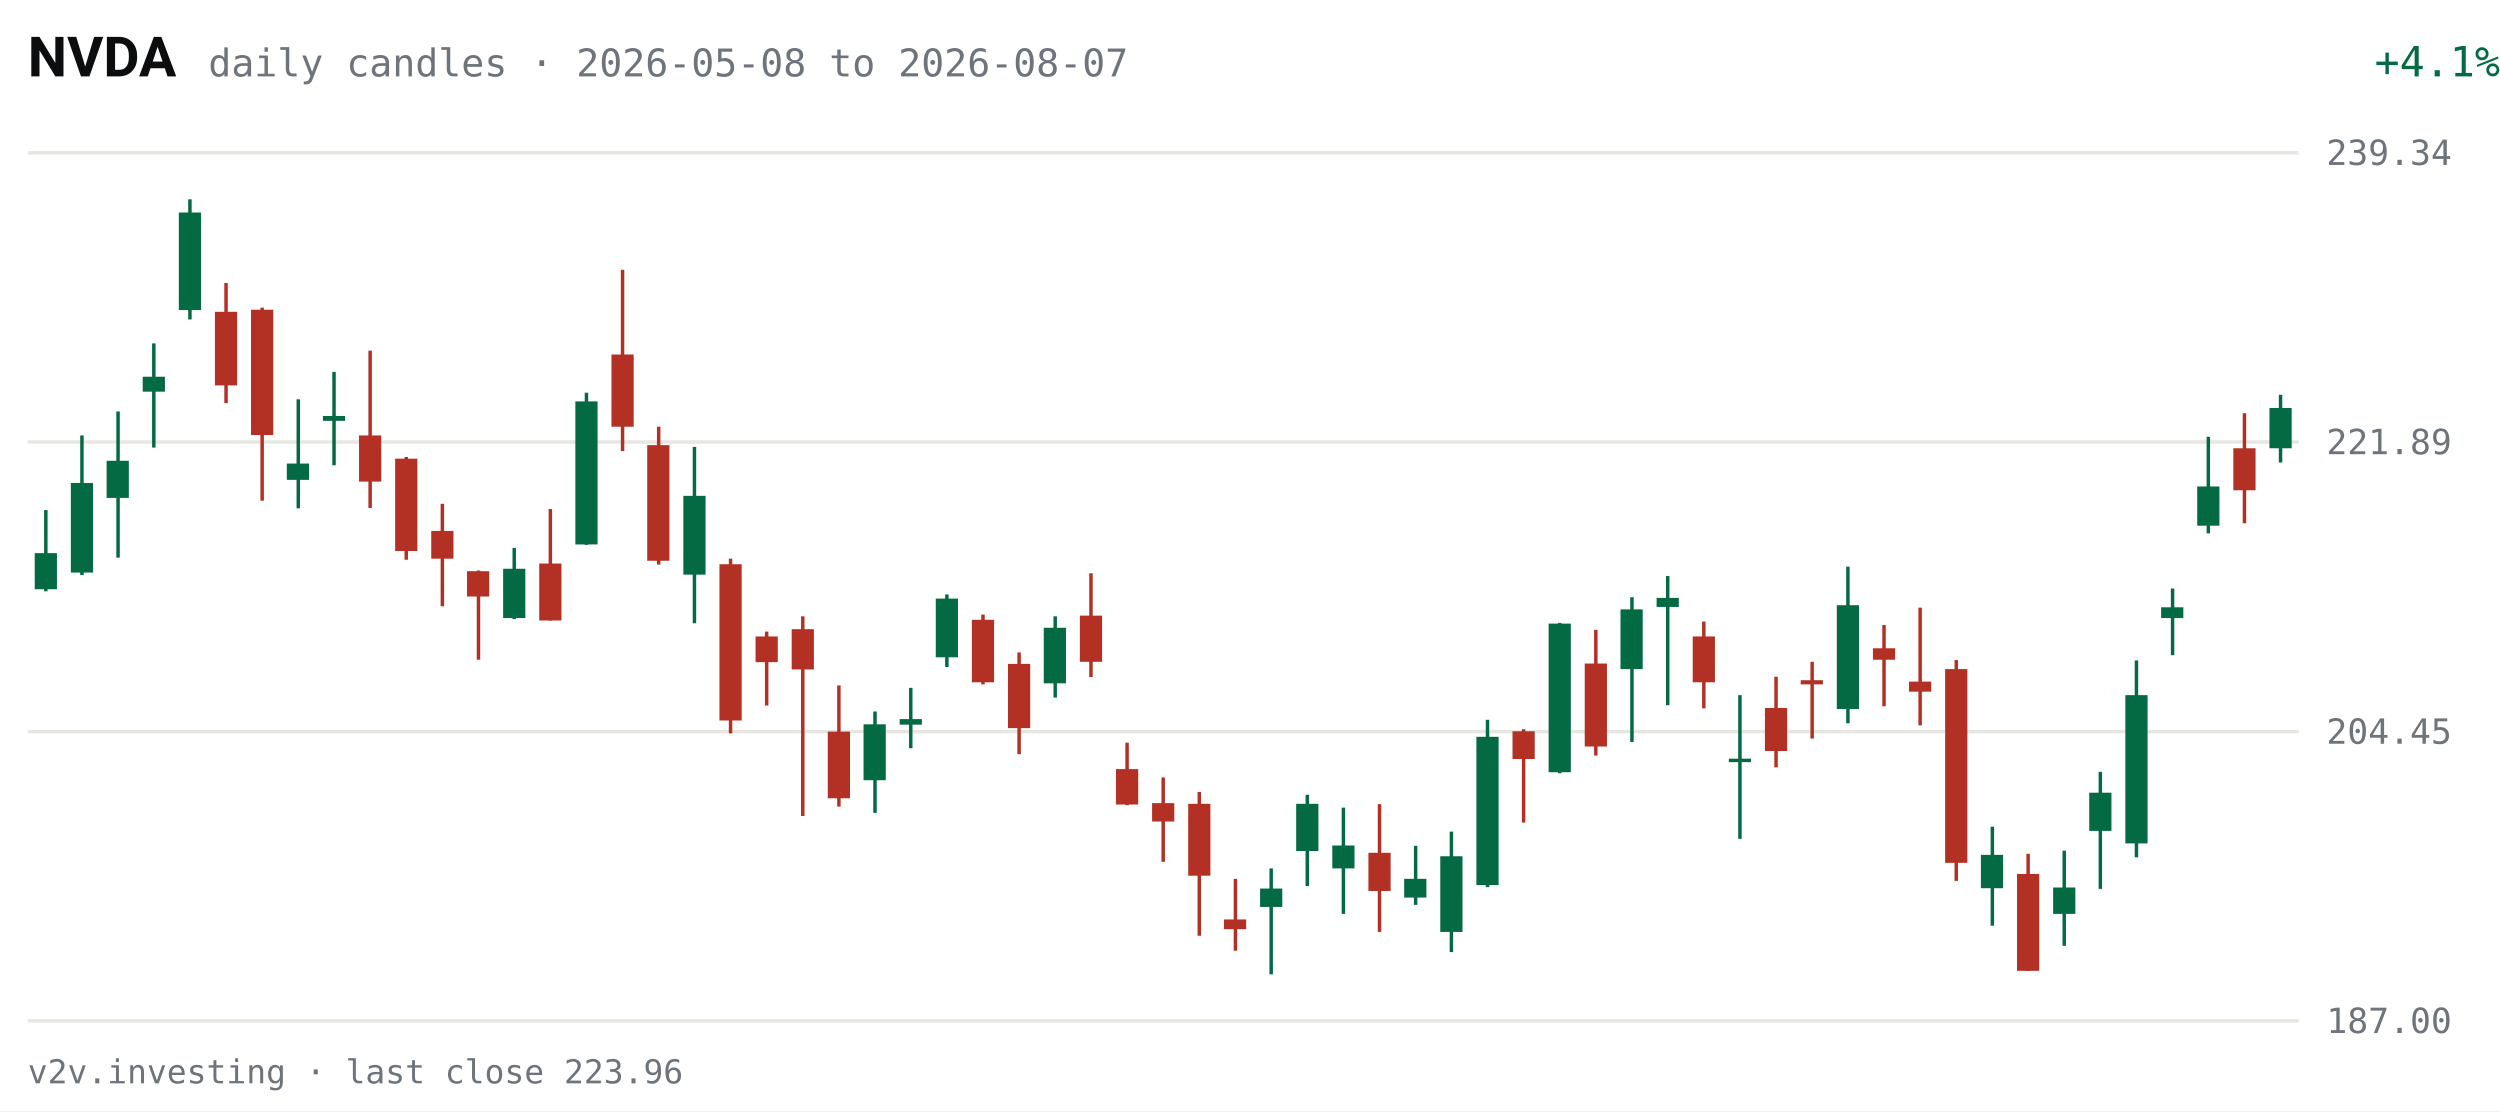
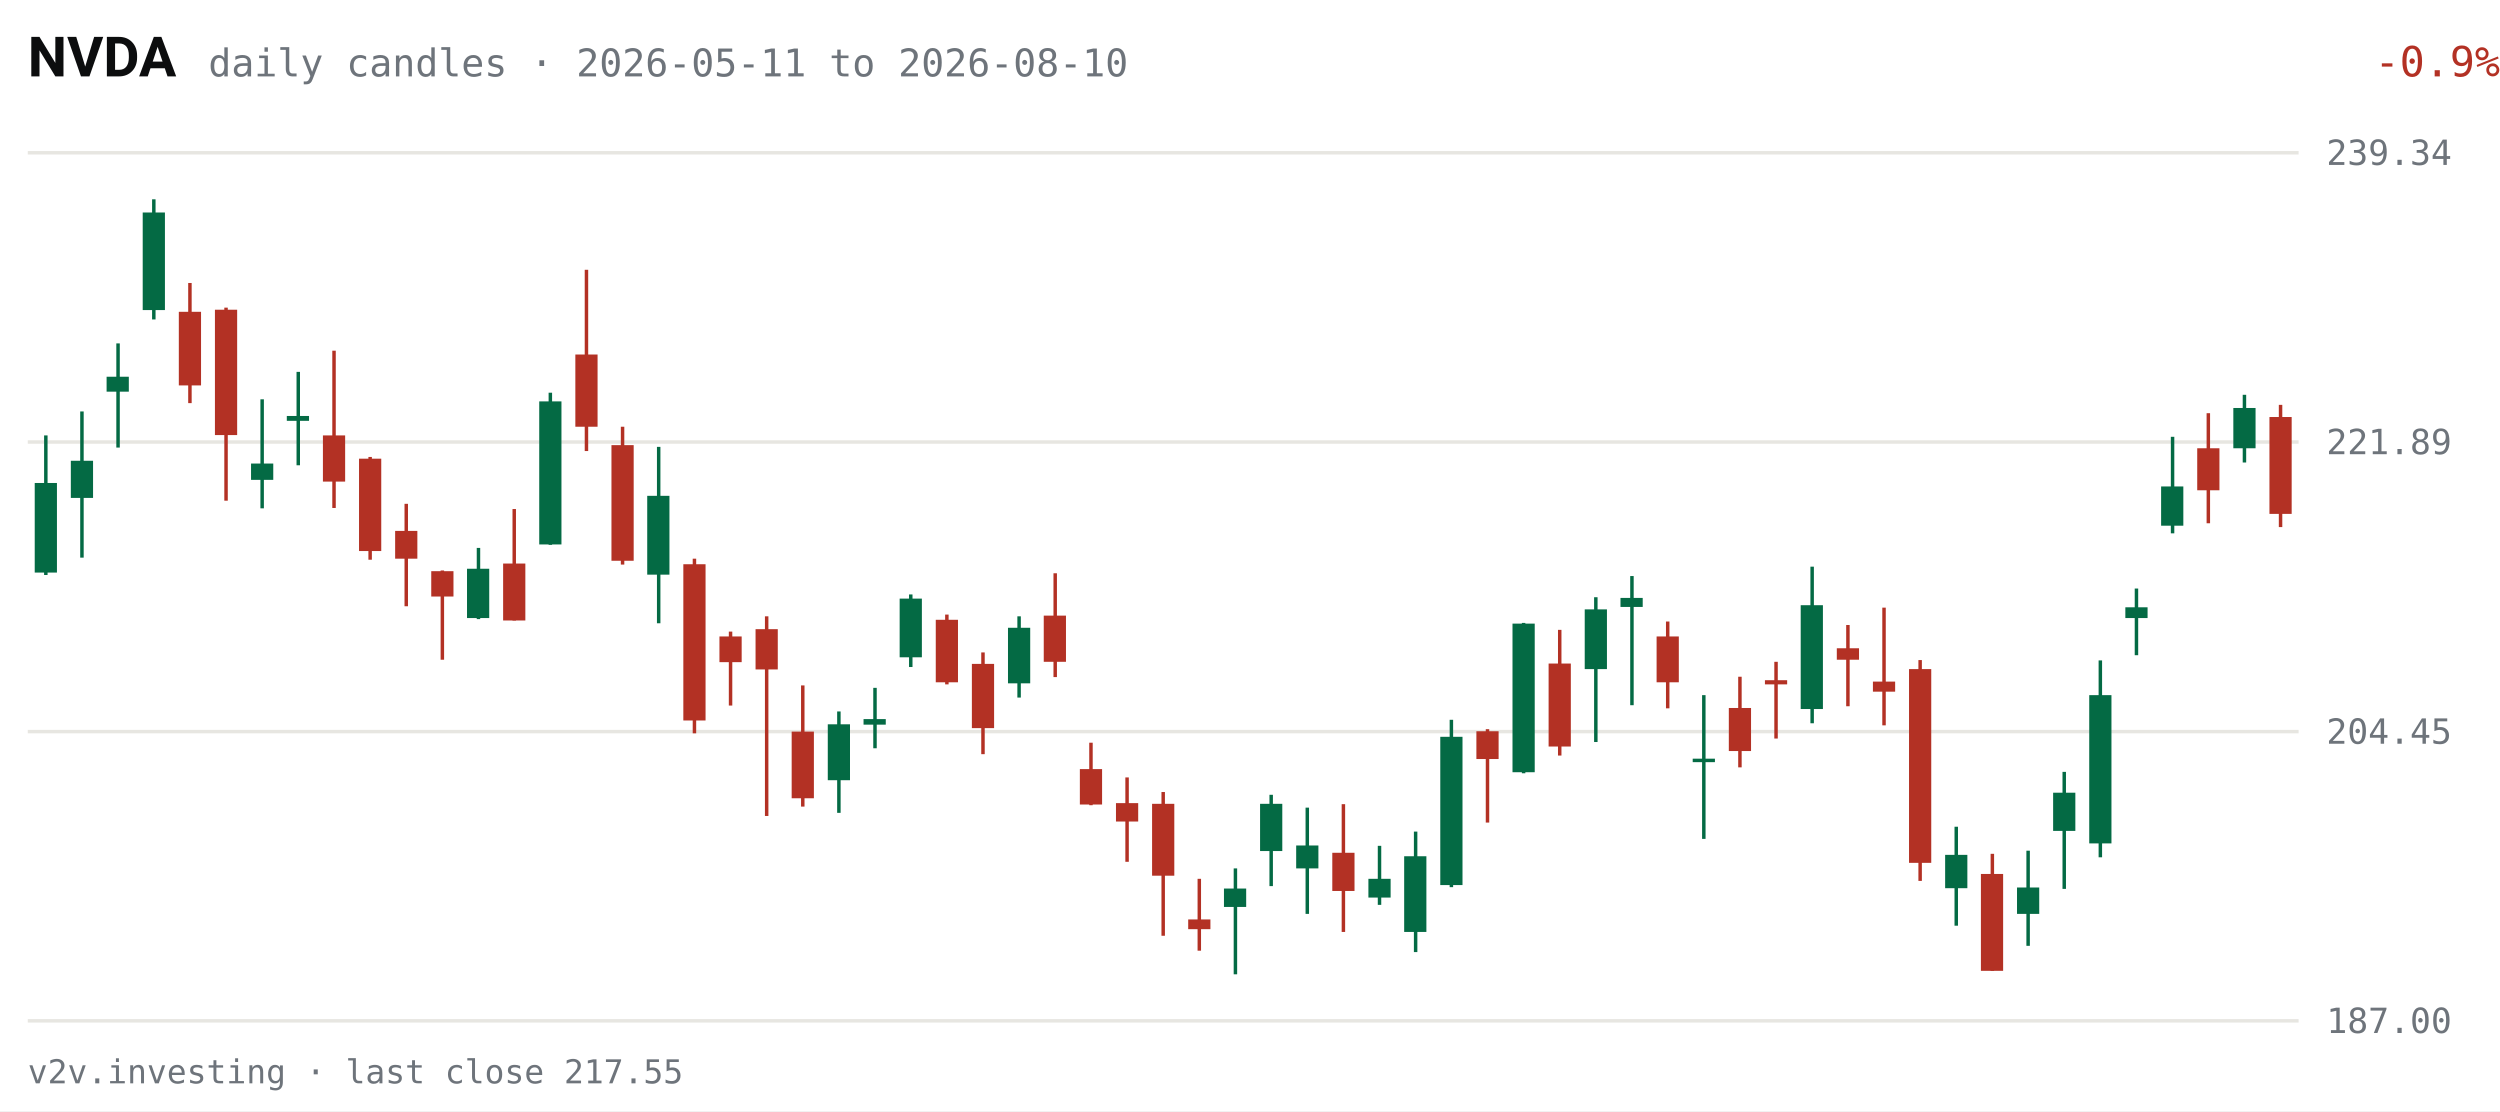
<svg xmlns="http://www.w3.org/2000/svg" viewBox="0 0 720 320" width="720" height="320" role="img" aria-label="NVDA daily candles, last 63 sessions">
  <rect width="720" height="320" fill="#FFFFFF" />
  <text x="8" y="22" fill="#0C0D0E" font-size="16" font-weight="600" font-family="system-ui,-apple-system,Segoe UI,Roboto,sans-serif">NVDA</text>
-   <text x="60" y="22" fill="#6E747B" font-size="11" font-family="ui-monospace,SFMono-Regular,Menlo,Consolas,monospace">daily candles · 2026-05-08 to 2026-08-07</text>
-   <text x="670" y="22" fill="#046A44" font-size="12" text-anchor="end" font-family="ui-monospace,SFMono-Regular,Menlo,Consolas,monospace" transform="translate(50,0)">+4.1%</text>
+   <text x="60" y="22" fill="#6E747B" font-size="11" font-family="ui-monospace,SFMono-Regular,Menlo,Consolas,monospace">daily candles · 2026-05-11 to 2026-08-10</text>
+   <text x="670" y="22" fill="#B33124" font-size="12" text-anchor="end" font-family="ui-monospace,SFMono-Regular,Menlo,Consolas,monospace" transform="translate(50,0)">-0.9%</text>
  <g font-family="ui-monospace,SFMono-Regular,Menlo,Consolas,monospace">
    <line x1="8" y1="294.0" x2="662" y2="294.0" stroke="#E7E6E1" stroke-width="1" />
    <text x="670" y="297.5" fill="#6E747B" font-size="10">187.00</text>
    <line x1="8" y1="210.7" x2="662" y2="210.7" stroke="#E7E6E1" stroke-width="1" />
    <text x="670" y="214.2" fill="#6E747B" font-size="10">204.45</text>
    <line x1="8" y1="127.3" x2="662" y2="127.3" stroke="#E7E6E1" stroke-width="1" />
    <text x="670" y="130.8" fill="#6E747B" font-size="10">221.89</text>
    <line x1="8" y1="44.0" x2="662" y2="44.0" stroke="#E7E6E1" stroke-width="1" />
    <text x="670" y="47.5" fill="#6E747B" font-size="10">239.34</text>
-     <line x1="13.2" y1="146.9" x2="13.2" y2="170.3" stroke="#046A44" stroke-width="1" />
-     <rect x="10.0" y="159.3" width="6.4" height="10.4" fill="#046A44" />
-     <line x1="23.6" y1="125.4" x2="23.6" y2="165.6" stroke="#046A44" stroke-width="1" />
-     <rect x="20.4" y="139.1" width="6.4" height="25.8" fill="#046A44" />
-     <line x1="34.0" y1="118.5" x2="34.0" y2="160.6" stroke="#046A44" stroke-width="1" />
-     <rect x="30.7" y="132.7" width="6.4" height="10.7" fill="#046A44" />
-     <line x1="44.3" y1="98.9" x2="44.3" y2="128.9" stroke="#046A44" stroke-width="1" />
-     <rect x="41.1" y="108.5" width="6.4" height="4.3" fill="#046A44" />
-     <line x1="54.7" y1="57.4" x2="54.7" y2="92.0" stroke="#046A44" stroke-width="1" />
-     <rect x="51.5" y="61.2" width="6.4" height="28.1" fill="#046A44" />
-     <line x1="65.1" y1="81.5" x2="65.1" y2="116.1" stroke="#B33124" stroke-width="1" />
-     <rect x="61.9" y="89.8" width="6.4" height="21.2" fill="#B33124" />
-     <line x1="75.5" y1="88.6" x2="75.5" y2="144.2" stroke="#B33124" stroke-width="1" />
-     <rect x="72.3" y="89.2" width="6.4" height="36.1" fill="#B33124" />
-     <line x1="85.9" y1="115.0" x2="85.9" y2="146.4" stroke="#046A44" stroke-width="1" />
-     <rect x="82.6" y="133.5" width="6.4" height="4.7" fill="#046A44" />
-     <line x1="96.2" y1="107.1" x2="96.2" y2="134.0" stroke="#046A44" stroke-width="1" />
-     <rect x="93.0" y="119.8" width="6.4" height="1.4" fill="#046A44" />
-     <line x1="106.6" y1="101.0" x2="106.6" y2="146.3" stroke="#B33124" stroke-width="1" />
-     <rect x="103.4" y="125.4" width="6.4" height="13.3" fill="#B33124" />
-     <line x1="117.0" y1="131.6" x2="117.0" y2="161.2" stroke="#B33124" stroke-width="1" />
-     <rect x="113.8" y="132.1" width="6.4" height="26.6" fill="#B33124" />
-     <line x1="127.4" y1="145.1" x2="127.4" y2="174.6" stroke="#B33124" stroke-width="1" />
-     <rect x="124.2" y="152.9" width="6.4" height="8.0" fill="#B33124" />
-     <line x1="137.8" y1="164.3" x2="137.8" y2="190.0" stroke="#B33124" stroke-width="1" />
-     <rect x="134.5" y="164.5" width="6.4" height="7.3" fill="#B33124" />
-     <line x1="148.1" y1="157.8" x2="148.1" y2="178.3" stroke="#046A44" stroke-width="1" />
-     <rect x="144.9" y="163.8" width="6.4" height="14.2" fill="#046A44" />
-     <line x1="158.5" y1="146.6" x2="158.5" y2="178.7" stroke="#B33124" stroke-width="1" />
-     <rect x="155.3" y="162.3" width="6.4" height="16.4" fill="#B33124" />
-     <line x1="168.9" y1="113.1" x2="168.9" y2="156.9" stroke="#046A44" stroke-width="1" />
-     <rect x="165.7" y="115.6" width="6.4" height="41.2" fill="#046A44" />
-     <line x1="179.3" y1="77.7" x2="179.3" y2="129.9" stroke="#B33124" stroke-width="1" />
-     <rect x="176.1" y="102.1" width="6.4" height="20.8" fill="#B33124" />
-     <line x1="189.7" y1="122.9" x2="189.7" y2="162.6" stroke="#B33124" stroke-width="1" />
-     <rect x="186.4" y="128.2" width="6.4" height="33.3" fill="#B33124" />
-     <line x1="200.0" y1="128.7" x2="200.0" y2="179.5" stroke="#046A44" stroke-width="1" />
-     <rect x="196.8" y="142.8" width="6.4" height="22.7" fill="#046A44" />
-     <line x1="210.4" y1="160.9" x2="210.4" y2="211.2" stroke="#B33124" stroke-width="1" />
-     <rect x="207.2" y="162.5" width="6.4" height="45.0" fill="#B33124" />
-     <line x1="220.8" y1="181.9" x2="220.8" y2="203.2" stroke="#B33124" stroke-width="1" />
-     <rect x="217.6" y="183.3" width="6.4" height="7.4" fill="#B33124" />
-     <line x1="231.2" y1="177.5" x2="231.2" y2="235.0" stroke="#B33124" stroke-width="1" />
-     <rect x="228.0" y="181.2" width="6.4" height="11.6" fill="#B33124" />
-     <line x1="241.6" y1="197.4" x2="241.6" y2="232.3" stroke="#B33124" stroke-width="1" />
-     <rect x="238.4" y="210.7" width="6.4" height="19.2" fill="#B33124" />
-     <line x1="252.0" y1="204.9" x2="252.0" y2="234.1" stroke="#046A44" stroke-width="1" />
-     <rect x="248.7" y="208.6" width="6.4" height="16.1" fill="#046A44" />
-     <line x1="262.3" y1="198.1" x2="262.3" y2="215.5" stroke="#046A44" stroke-width="1" />
-     <rect x="259.1" y="207.1" width="6.4" height="1.6" fill="#046A44" />
-     <line x1="272.7" y1="171.2" x2="272.7" y2="192.1" stroke="#046A44" stroke-width="1" />
-     <rect x="269.5" y="172.4" width="6.4" height="16.9" fill="#046A44" />
-     <line x1="283.1" y1="177.0" x2="283.1" y2="197.1" stroke="#B33124" stroke-width="1" />
-     <rect x="279.9" y="178.5" width="6.4" height="18.0" fill="#B33124" />
-     <line x1="293.5" y1="187.9" x2="293.5" y2="217.2" stroke="#B33124" stroke-width="1" />
-     <rect x="290.3" y="191.2" width="6.4" height="18.5" fill="#B33124" />
-     <line x1="303.9" y1="177.5" x2="303.9" y2="200.9" stroke="#046A44" stroke-width="1" />
-     <rect x="300.6" y="180.8" width="6.4" height="16.0" fill="#046A44" />
-     <line x1="314.2" y1="165.1" x2="314.2" y2="195.0" stroke="#B33124" stroke-width="1" />
-     <rect x="311.0" y="177.3" width="6.4" height="13.3" fill="#B33124" />
-     <line x1="324.6" y1="213.9" x2="324.6" y2="231.9" stroke="#B33124" stroke-width="1" />
-     <rect x="321.4" y="221.5" width="6.4" height="10.2" fill="#B33124" />
-     <line x1="335.0" y1="223.9" x2="335.0" y2="248.2" stroke="#B33124" stroke-width="1" />
-     <rect x="331.8" y="231.3" width="6.4" height="5.3" fill="#B33124" />
-     <line x1="345.4" y1="228.1" x2="345.4" y2="269.5" stroke="#B33124" stroke-width="1" />
-     <rect x="342.2" y="231.5" width="6.4" height="20.7" fill="#B33124" />
-     <line x1="355.8" y1="253.1" x2="355.8" y2="273.8" stroke="#B33124" stroke-width="1" />
-     <rect x="352.5" y="264.8" width="6.4" height="2.8" fill="#B33124" />
-     <line x1="366.1" y1="250.1" x2="366.1" y2="280.6" stroke="#046A44" stroke-width="1" />
-     <rect x="362.9" y="255.9" width="6.4" height="5.3" fill="#046A44" />
-     <line x1="376.5" y1="228.9" x2="376.5" y2="255.2" stroke="#046A44" stroke-width="1" />
-     <rect x="373.3" y="231.5" width="6.4" height="13.6" fill="#046A44" />
-     <line x1="386.9" y1="232.6" x2="386.9" y2="263.2" stroke="#046A44" stroke-width="1" />
-     <rect x="383.7" y="243.5" width="6.4" height="6.6" fill="#046A44" />
-     <line x1="397.3" y1="231.6" x2="397.3" y2="268.4" stroke="#B33124" stroke-width="1" />
-     <rect x="394.1" y="245.6" width="6.4" height="11.0" fill="#B33124" />
-     <line x1="407.7" y1="243.6" x2="407.7" y2="260.6" stroke="#046A44" stroke-width="1" />
-     <rect x="404.4" y="253.1" width="6.4" height="5.4" fill="#046A44" />
-     <line x1="418.0" y1="239.5" x2="418.0" y2="274.2" stroke="#046A44" stroke-width="1" />
-     <rect x="414.8" y="246.6" width="6.4" height="21.8" fill="#046A44" />
-     <line x1="428.4" y1="207.3" x2="428.4" y2="255.5" stroke="#046A44" stroke-width="1" />
-     <rect x="425.2" y="212.2" width="6.4" height="42.7" fill="#046A44" />
-     <line x1="438.8" y1="210.0" x2="438.8" y2="236.9" stroke="#B33124" stroke-width="1" />
-     <rect x="435.6" y="210.6" width="6.4" height="8.0" fill="#B33124" />
-     <line x1="449.2" y1="179.4" x2="449.2" y2="222.7" stroke="#046A44" stroke-width="1" />
-     <rect x="446.0" y="179.6" width="6.4" height="42.8" fill="#046A44" />
-     <line x1="459.6" y1="181.4" x2="459.6" y2="217.6" stroke="#B33124" stroke-width="1" />
-     <rect x="456.4" y="191.1" width="6.4" height="23.9" fill="#B33124" />
-     <line x1="470.0" y1="172.0" x2="470.0" y2="213.7" stroke="#046A44" stroke-width="1" />
-     <rect x="466.7" y="175.5" width="6.4" height="17.2" fill="#046A44" />
-     <line x1="480.3" y1="165.9" x2="480.3" y2="203.1" stroke="#046A44" stroke-width="1" />
-     <rect x="477.1" y="172.2" width="6.4" height="2.6" fill="#046A44" />
-     <line x1="490.7" y1="179.0" x2="490.7" y2="204.0" stroke="#B33124" stroke-width="1" />
-     <rect x="487.5" y="183.3" width="6.4" height="13.2" fill="#B33124" />
-     <line x1="501.1" y1="200.2" x2="501.1" y2="241.6" stroke="#046A44" stroke-width="1" />
-     <rect x="497.9" y="218.5" width="6.4" height="1.0" fill="#046A44" />
-     <line x1="511.5" y1="194.9" x2="511.5" y2="221.0" stroke="#B33124" stroke-width="1" />
-     <rect x="508.3" y="203.9" width="6.4" height="12.4" fill="#B33124" />
-     <line x1="521.9" y1="190.6" x2="521.9" y2="212.7" stroke="#B33124" stroke-width="1" />
-     <rect x="518.6" y="195.9" width="6.4" height="1.2" fill="#B33124" />
-     <line x1="532.2" y1="163.2" x2="532.2" y2="208.3" stroke="#046A44" stroke-width="1" />
-     <rect x="529.0" y="174.3" width="6.4" height="29.9" fill="#046A44" />
-     <line x1="542.6" y1="180.0" x2="542.6" y2="203.4" stroke="#B33124" stroke-width="1" />
-     <rect x="539.4" y="186.7" width="6.4" height="3.3" fill="#B33124" />
-     <line x1="553.0" y1="175.0" x2="553.0" y2="208.9" stroke="#B33124" stroke-width="1" />
-     <rect x="549.8" y="196.3" width="6.4" height="2.9" fill="#B33124" />
-     <line x1="563.4" y1="190.1" x2="563.4" y2="253.7" stroke="#B33124" stroke-width="1" />
-     <rect x="560.2" y="192.7" width="6.4" height="55.8" fill="#B33124" />
-     <line x1="573.8" y1="238.1" x2="573.8" y2="266.6" stroke="#046A44" stroke-width="1" />
-     <rect x="570.5" y="246.2" width="6.4" height="9.6" fill="#046A44" />
-     <line x1="584.1" y1="245.9" x2="584.1" y2="279.6" stroke="#B33124" stroke-width="1" />
-     <rect x="580.9" y="251.7" width="6.4" height="27.9" fill="#B33124" />
-     <line x1="594.5" y1="245.0" x2="594.5" y2="272.4" stroke="#046A44" stroke-width="1" />
-     <rect x="591.3" y="255.6" width="6.4" height="7.6" fill="#046A44" />
-     <line x1="604.9" y1="222.3" x2="604.9" y2="256.0" stroke="#046A44" stroke-width="1" />
-     <rect x="601.7" y="228.3" width="6.4" height="11.0" fill="#046A44" />
-     <line x1="615.3" y1="190.2" x2="615.3" y2="246.9" stroke="#046A44" stroke-width="1" />
-     <rect x="612.1" y="200.2" width="6.4" height="42.7" fill="#046A44" />
-     <line x1="625.7" y1="169.5" x2="625.7" y2="188.7" stroke="#046A44" stroke-width="1" />
-     <rect x="622.4" y="174.9" width="6.4" height="3.1" fill="#046A44" />
-     <line x1="636.0" y1="125.8" x2="636.0" y2="153.6" stroke="#046A44" stroke-width="1" />
-     <rect x="632.8" y="140.1" width="6.4" height="11.3" fill="#046A44" />
-     <line x1="646.4" y1="119.0" x2="646.4" y2="150.7" stroke="#B33124" stroke-width="1" />
-     <rect x="643.2" y="129.1" width="6.4" height="12.1" fill="#B33124" />
-     <line x1="656.8" y1="113.7" x2="656.8" y2="133.2" stroke="#046A44" stroke-width="1" />
-     <rect x="653.6" y="117.5" width="6.4" height="11.6" fill="#046A44" />
+     <line x1="13.2" y1="125.4" x2="13.2" y2="165.6" stroke="#046A44" stroke-width="1" />
+     <rect x="10.0" y="139.1" width="6.4" height="25.8" fill="#046A44" />
+     <line x1="23.6" y1="118.5" x2="23.6" y2="160.6" stroke="#046A44" stroke-width="1" />
+     <rect x="20.4" y="132.7" width="6.4" height="10.7" fill="#046A44" />
+     <line x1="34.0" y1="98.9" x2="34.0" y2="128.9" stroke="#046A44" stroke-width="1" />
+     <rect x="30.7" y="108.5" width="6.4" height="4.3" fill="#046A44" />
+     <line x1="44.3" y1="57.4" x2="44.3" y2="92.0" stroke="#046A44" stroke-width="1" />
+     <rect x="41.1" y="61.2" width="6.4" height="28.1" fill="#046A44" />
+     <line x1="54.7" y1="81.5" x2="54.7" y2="116.1" stroke="#B33124" stroke-width="1" />
+     <rect x="51.5" y="89.8" width="6.4" height="21.2" fill="#B33124" />
+     <line x1="65.1" y1="88.6" x2="65.1" y2="144.2" stroke="#B33124" stroke-width="1" />
+     <rect x="61.9" y="89.2" width="6.4" height="36.1" fill="#B33124" />
+     <line x1="75.5" y1="115.0" x2="75.5" y2="146.4" stroke="#046A44" stroke-width="1" />
+     <rect x="72.3" y="133.5" width="6.4" height="4.7" fill="#046A44" />
+     <line x1="85.9" y1="107.1" x2="85.9" y2="134.0" stroke="#046A44" stroke-width="1" />
+     <rect x="82.6" y="119.8" width="6.4" height="1.4" fill="#046A44" />
+     <line x1="96.2" y1="101.0" x2="96.2" y2="146.3" stroke="#B33124" stroke-width="1" />
+     <rect x="93.0" y="125.4" width="6.4" height="13.3" fill="#B33124" />
+     <line x1="106.6" y1="131.6" x2="106.6" y2="161.2" stroke="#B33124" stroke-width="1" />
+     <rect x="103.4" y="132.1" width="6.4" height="26.6" fill="#B33124" />
+     <line x1="117.0" y1="145.1" x2="117.0" y2="174.6" stroke="#B33124" stroke-width="1" />
+     <rect x="113.8" y="152.9" width="6.4" height="8.0" fill="#B33124" />
+     <line x1="127.4" y1="164.3" x2="127.4" y2="190.0" stroke="#B33124" stroke-width="1" />
+     <rect x="124.2" y="164.5" width="6.4" height="7.3" fill="#B33124" />
+     <line x1="137.8" y1="157.8" x2="137.8" y2="178.3" stroke="#046A44" stroke-width="1" />
+     <rect x="134.5" y="163.8" width="6.4" height="14.2" fill="#046A44" />
+     <line x1="148.1" y1="146.6" x2="148.1" y2="178.7" stroke="#B33124" stroke-width="1" />
+     <rect x="144.9" y="162.3" width="6.4" height="16.4" fill="#B33124" />
+     <line x1="158.5" y1="113.1" x2="158.5" y2="156.9" stroke="#046A44" stroke-width="1" />
+     <rect x="155.3" y="115.6" width="6.4" height="41.2" fill="#046A44" />
+     <line x1="168.9" y1="77.7" x2="168.9" y2="129.9" stroke="#B33124" stroke-width="1" />
+     <rect x="165.7" y="102.1" width="6.4" height="20.8" fill="#B33124" />
+     <line x1="179.3" y1="122.9" x2="179.3" y2="162.6" stroke="#B33124" stroke-width="1" />
+     <rect x="176.1" y="128.2" width="6.4" height="33.3" fill="#B33124" />
+     <line x1="189.7" y1="128.7" x2="189.7" y2="179.5" stroke="#046A44" stroke-width="1" />
+     <rect x="186.4" y="142.8" width="6.4" height="22.7" fill="#046A44" />
+     <line x1="200.0" y1="160.9" x2="200.0" y2="211.2" stroke="#B33124" stroke-width="1" />
+     <rect x="196.8" y="162.5" width="6.4" height="45.0" fill="#B33124" />
+     <line x1="210.4" y1="181.9" x2="210.4" y2="203.2" stroke="#B33124" stroke-width="1" />
+     <rect x="207.2" y="183.3" width="6.4" height="7.4" fill="#B33124" />
+     <line x1="220.8" y1="177.5" x2="220.8" y2="235.0" stroke="#B33124" stroke-width="1" />
+     <rect x="217.6" y="181.2" width="6.4" height="11.6" fill="#B33124" />
+     <line x1="231.2" y1="197.4" x2="231.2" y2="232.3" stroke="#B33124" stroke-width="1" />
+     <rect x="228.0" y="210.7" width="6.4" height="19.2" fill="#B33124" />
+     <line x1="241.6" y1="204.9" x2="241.6" y2="234.1" stroke="#046A44" stroke-width="1" />
+     <rect x="238.4" y="208.6" width="6.4" height="16.1" fill="#046A44" />
+     <line x1="252.0" y1="198.1" x2="252.0" y2="215.5" stroke="#046A44" stroke-width="1" />
+     <rect x="248.7" y="207.1" width="6.4" height="1.6" fill="#046A44" />
+     <line x1="262.3" y1="171.2" x2="262.3" y2="192.1" stroke="#046A44" stroke-width="1" />
+     <rect x="259.1" y="172.4" width="6.4" height="16.9" fill="#046A44" />
+     <line x1="272.7" y1="177.0" x2="272.7" y2="197.1" stroke="#B33124" stroke-width="1" />
+     <rect x="269.5" y="178.5" width="6.4" height="18.0" fill="#B33124" />
+     <line x1="283.1" y1="187.9" x2="283.1" y2="217.2" stroke="#B33124" stroke-width="1" />
+     <rect x="279.9" y="191.2" width="6.4" height="18.5" fill="#B33124" />
+     <line x1="293.5" y1="177.5" x2="293.5" y2="200.9" stroke="#046A44" stroke-width="1" />
+     <rect x="290.3" y="180.8" width="6.4" height="16.0" fill="#046A44" />
+     <line x1="303.9" y1="165.1" x2="303.9" y2="195.0" stroke="#B33124" stroke-width="1" />
+     <rect x="300.6" y="177.3" width="6.4" height="13.3" fill="#B33124" />
+     <line x1="314.2" y1="213.9" x2="314.2" y2="231.9" stroke="#B33124" stroke-width="1" />
+     <rect x="311.0" y="221.5" width="6.4" height="10.2" fill="#B33124" />
+     <line x1="324.6" y1="223.9" x2="324.6" y2="248.2" stroke="#B33124" stroke-width="1" />
+     <rect x="321.4" y="231.3" width="6.4" height="5.3" fill="#B33124" />
+     <line x1="335.0" y1="228.1" x2="335.0" y2="269.5" stroke="#B33124" stroke-width="1" />
+     <rect x="331.8" y="231.5" width="6.4" height="20.7" fill="#B33124" />
+     <line x1="345.4" y1="253.1" x2="345.4" y2="273.8" stroke="#B33124" stroke-width="1" />
+     <rect x="342.2" y="264.8" width="6.4" height="2.8" fill="#B33124" />
+     <line x1="355.8" y1="250.1" x2="355.8" y2="280.6" stroke="#046A44" stroke-width="1" />
+     <rect x="352.5" y="255.9" width="6.4" height="5.3" fill="#046A44" />
+     <line x1="366.1" y1="228.9" x2="366.1" y2="255.2" stroke="#046A44" stroke-width="1" />
+     <rect x="362.9" y="231.5" width="6.4" height="13.6" fill="#046A44" />
+     <line x1="376.5" y1="232.6" x2="376.5" y2="263.2" stroke="#046A44" stroke-width="1" />
+     <rect x="373.3" y="243.5" width="6.4" height="6.6" fill="#046A44" />
+     <line x1="386.9" y1="231.6" x2="386.9" y2="268.4" stroke="#B33124" stroke-width="1" />
+     <rect x="383.7" y="245.6" width="6.4" height="11.0" fill="#B33124" />
+     <line x1="397.3" y1="243.6" x2="397.3" y2="260.6" stroke="#046A44" stroke-width="1" />
+     <rect x="394.1" y="253.1" width="6.4" height="5.4" fill="#046A44" />
+     <line x1="407.7" y1="239.5" x2="407.7" y2="274.2" stroke="#046A44" stroke-width="1" />
+     <rect x="404.4" y="246.6" width="6.4" height="21.8" fill="#046A44" />
+     <line x1="418.0" y1="207.3" x2="418.0" y2="255.5" stroke="#046A44" stroke-width="1" />
+     <rect x="414.8" y="212.2" width="6.4" height="42.7" fill="#046A44" />
+     <line x1="428.4" y1="210.0" x2="428.4" y2="236.9" stroke="#B33124" stroke-width="1" />
+     <rect x="425.2" y="210.6" width="6.4" height="8.0" fill="#B33124" />
+     <line x1="438.8" y1="179.4" x2="438.8" y2="222.7" stroke="#046A44" stroke-width="1" />
+     <rect x="435.6" y="179.6" width="6.4" height="42.8" fill="#046A44" />
+     <line x1="449.2" y1="181.4" x2="449.2" y2="217.6" stroke="#B33124" stroke-width="1" />
+     <rect x="446.0" y="191.1" width="6.4" height="23.9" fill="#B33124" />
+     <line x1="459.6" y1="172.0" x2="459.6" y2="213.7" stroke="#046A44" stroke-width="1" />
+     <rect x="456.4" y="175.5" width="6.4" height="17.2" fill="#046A44" />
+     <line x1="470.0" y1="165.9" x2="470.0" y2="203.1" stroke="#046A44" stroke-width="1" />
+     <rect x="466.7" y="172.2" width="6.4" height="2.6" fill="#046A44" />
+     <line x1="480.3" y1="179.0" x2="480.3" y2="204.0" stroke="#B33124" stroke-width="1" />
+     <rect x="477.1" y="183.3" width="6.4" height="13.2" fill="#B33124" />
+     <line x1="490.7" y1="200.2" x2="490.7" y2="241.6" stroke="#046A44" stroke-width="1" />
+     <rect x="487.5" y="218.5" width="6.4" height="1.0" fill="#046A44" />
+     <line x1="501.1" y1="194.9" x2="501.1" y2="221.0" stroke="#B33124" stroke-width="1" />
+     <rect x="497.9" y="203.9" width="6.4" height="12.4" fill="#B33124" />
+     <line x1="511.5" y1="190.6" x2="511.5" y2="212.7" stroke="#B33124" stroke-width="1" />
+     <rect x="508.3" y="195.9" width="6.4" height="1.2" fill="#B33124" />
+     <line x1="521.9" y1="163.2" x2="521.9" y2="208.3" stroke="#046A44" stroke-width="1" />
+     <rect x="518.6" y="174.3" width="6.4" height="29.9" fill="#046A44" />
+     <line x1="532.2" y1="180.0" x2="532.2" y2="203.4" stroke="#B33124" stroke-width="1" />
+     <rect x="529.0" y="186.7" width="6.4" height="3.3" fill="#B33124" />
+     <line x1="542.6" y1="175.0" x2="542.6" y2="208.9" stroke="#B33124" stroke-width="1" />
+     <rect x="539.4" y="196.3" width="6.4" height="2.9" fill="#B33124" />
+     <line x1="553.0" y1="190.1" x2="553.0" y2="253.7" stroke="#B33124" stroke-width="1" />
+     <rect x="549.8" y="192.7" width="6.4" height="55.8" fill="#B33124" />
+     <line x1="563.4" y1="238.1" x2="563.4" y2="266.6" stroke="#046A44" stroke-width="1" />
+     <rect x="560.2" y="246.2" width="6.4" height="9.6" fill="#046A44" />
+     <line x1="573.8" y1="245.9" x2="573.8" y2="279.6" stroke="#B33124" stroke-width="1" />
+     <rect x="570.5" y="251.7" width="6.4" height="27.9" fill="#B33124" />
+     <line x1="584.1" y1="245.0" x2="584.1" y2="272.4" stroke="#046A44" stroke-width="1" />
+     <rect x="580.9" y="255.6" width="6.4" height="7.6" fill="#046A44" />
+     <line x1="594.5" y1="222.3" x2="594.5" y2="256.0" stroke="#046A44" stroke-width="1" />
+     <rect x="591.3" y="228.3" width="6.4" height="11.0" fill="#046A44" />
+     <line x1="604.9" y1="190.2" x2="604.9" y2="246.9" stroke="#046A44" stroke-width="1" />
+     <rect x="601.7" y="200.2" width="6.4" height="42.7" fill="#046A44" />
+     <line x1="615.3" y1="169.5" x2="615.3" y2="188.7" stroke="#046A44" stroke-width="1" />
+     <rect x="612.1" y="174.9" width="6.4" height="3.1" fill="#046A44" />
+     <line x1="625.7" y1="125.8" x2="625.7" y2="153.6" stroke="#046A44" stroke-width="1" />
+     <rect x="622.4" y="140.1" width="6.4" height="11.3" fill="#046A44" />
+     <line x1="636.0" y1="119.0" x2="636.0" y2="150.7" stroke="#B33124" stroke-width="1" />
+     <rect x="632.8" y="129.1" width="6.4" height="12.1" fill="#B33124" />
+     <line x1="646.4" y1="113.7" x2="646.4" y2="133.2" stroke="#046A44" stroke-width="1" />
+     <rect x="643.2" y="117.5" width="6.4" height="11.6" fill="#046A44" />
+     <line x1="656.8" y1="116.6" x2="656.8" y2="151.8" stroke="#B33124" stroke-width="1" />
+     <rect x="653.6" y="120.1" width="6.4" height="27.9" fill="#B33124" />
  </g>
-   <text x="8" y="312" fill="#6E747B" font-size="9.5" font-family="ui-monospace,SFMono-Regular,Menlo,Consolas,monospace">v2v.investing · last close 223.96</text>
+   <text x="8" y="312" fill="#6E747B" font-size="9.5" font-family="ui-monospace,SFMono-Regular,Menlo,Consolas,monospace">v2v.investing · last close 217.55</text>
</svg>
